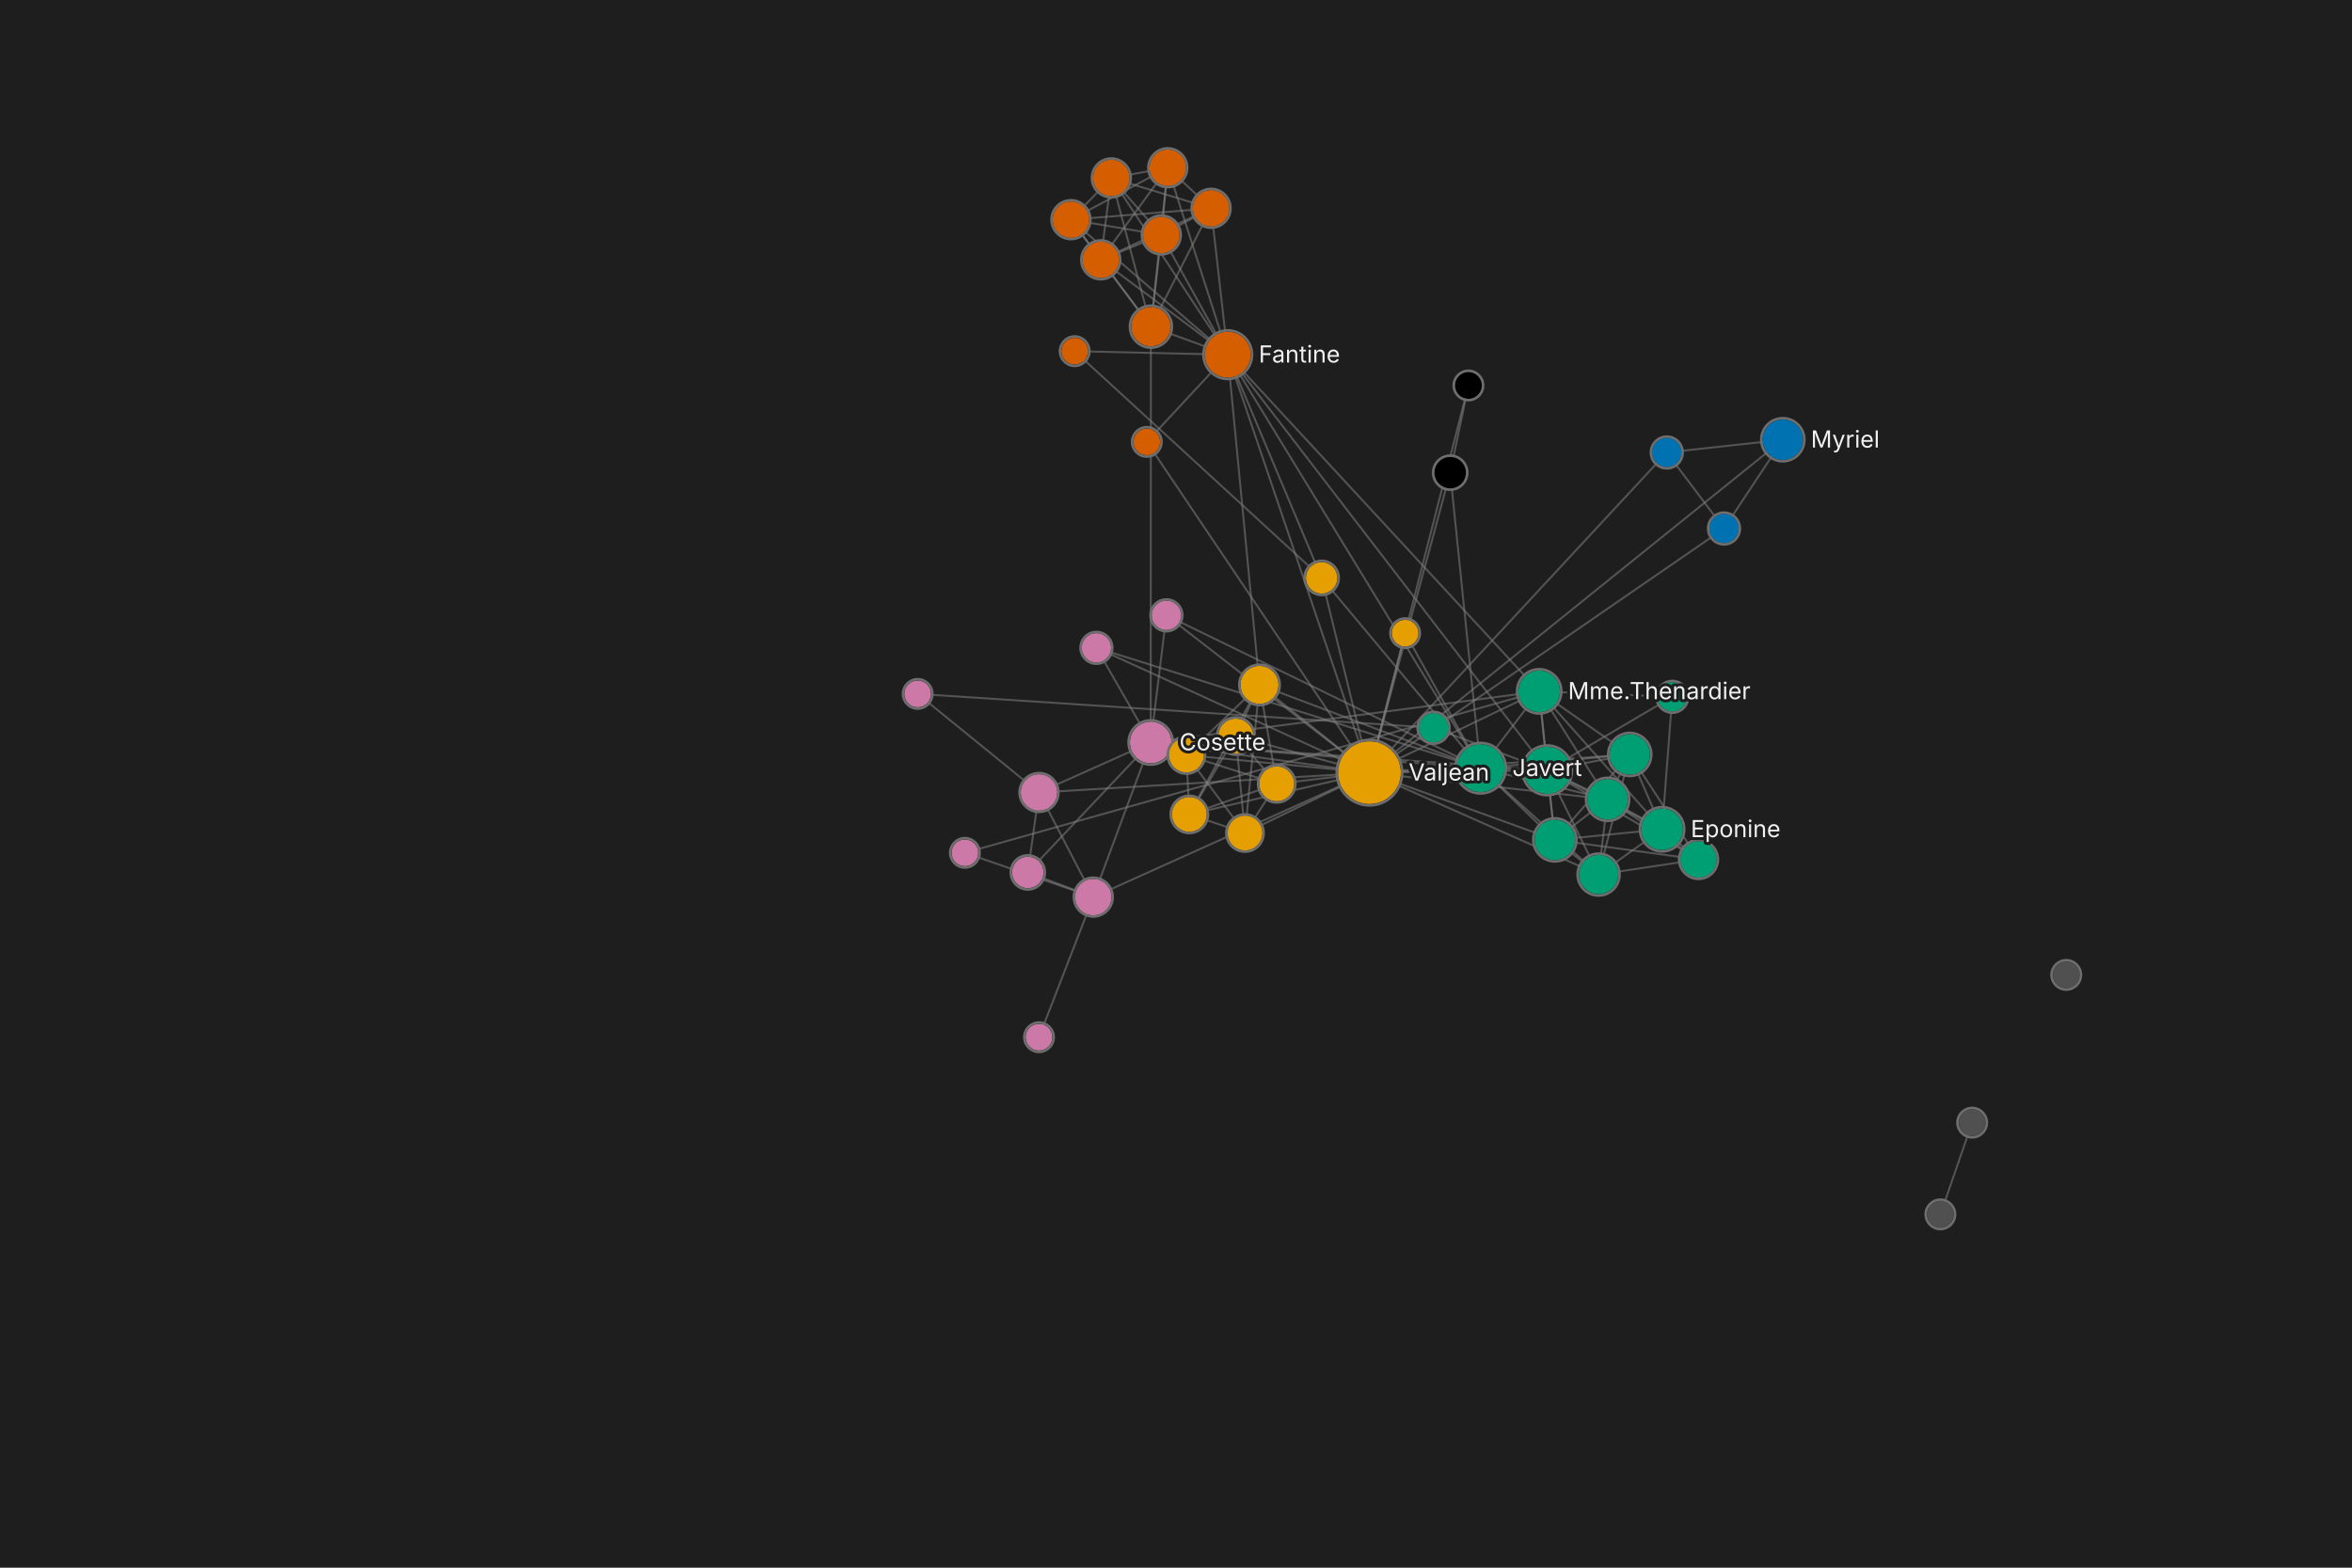
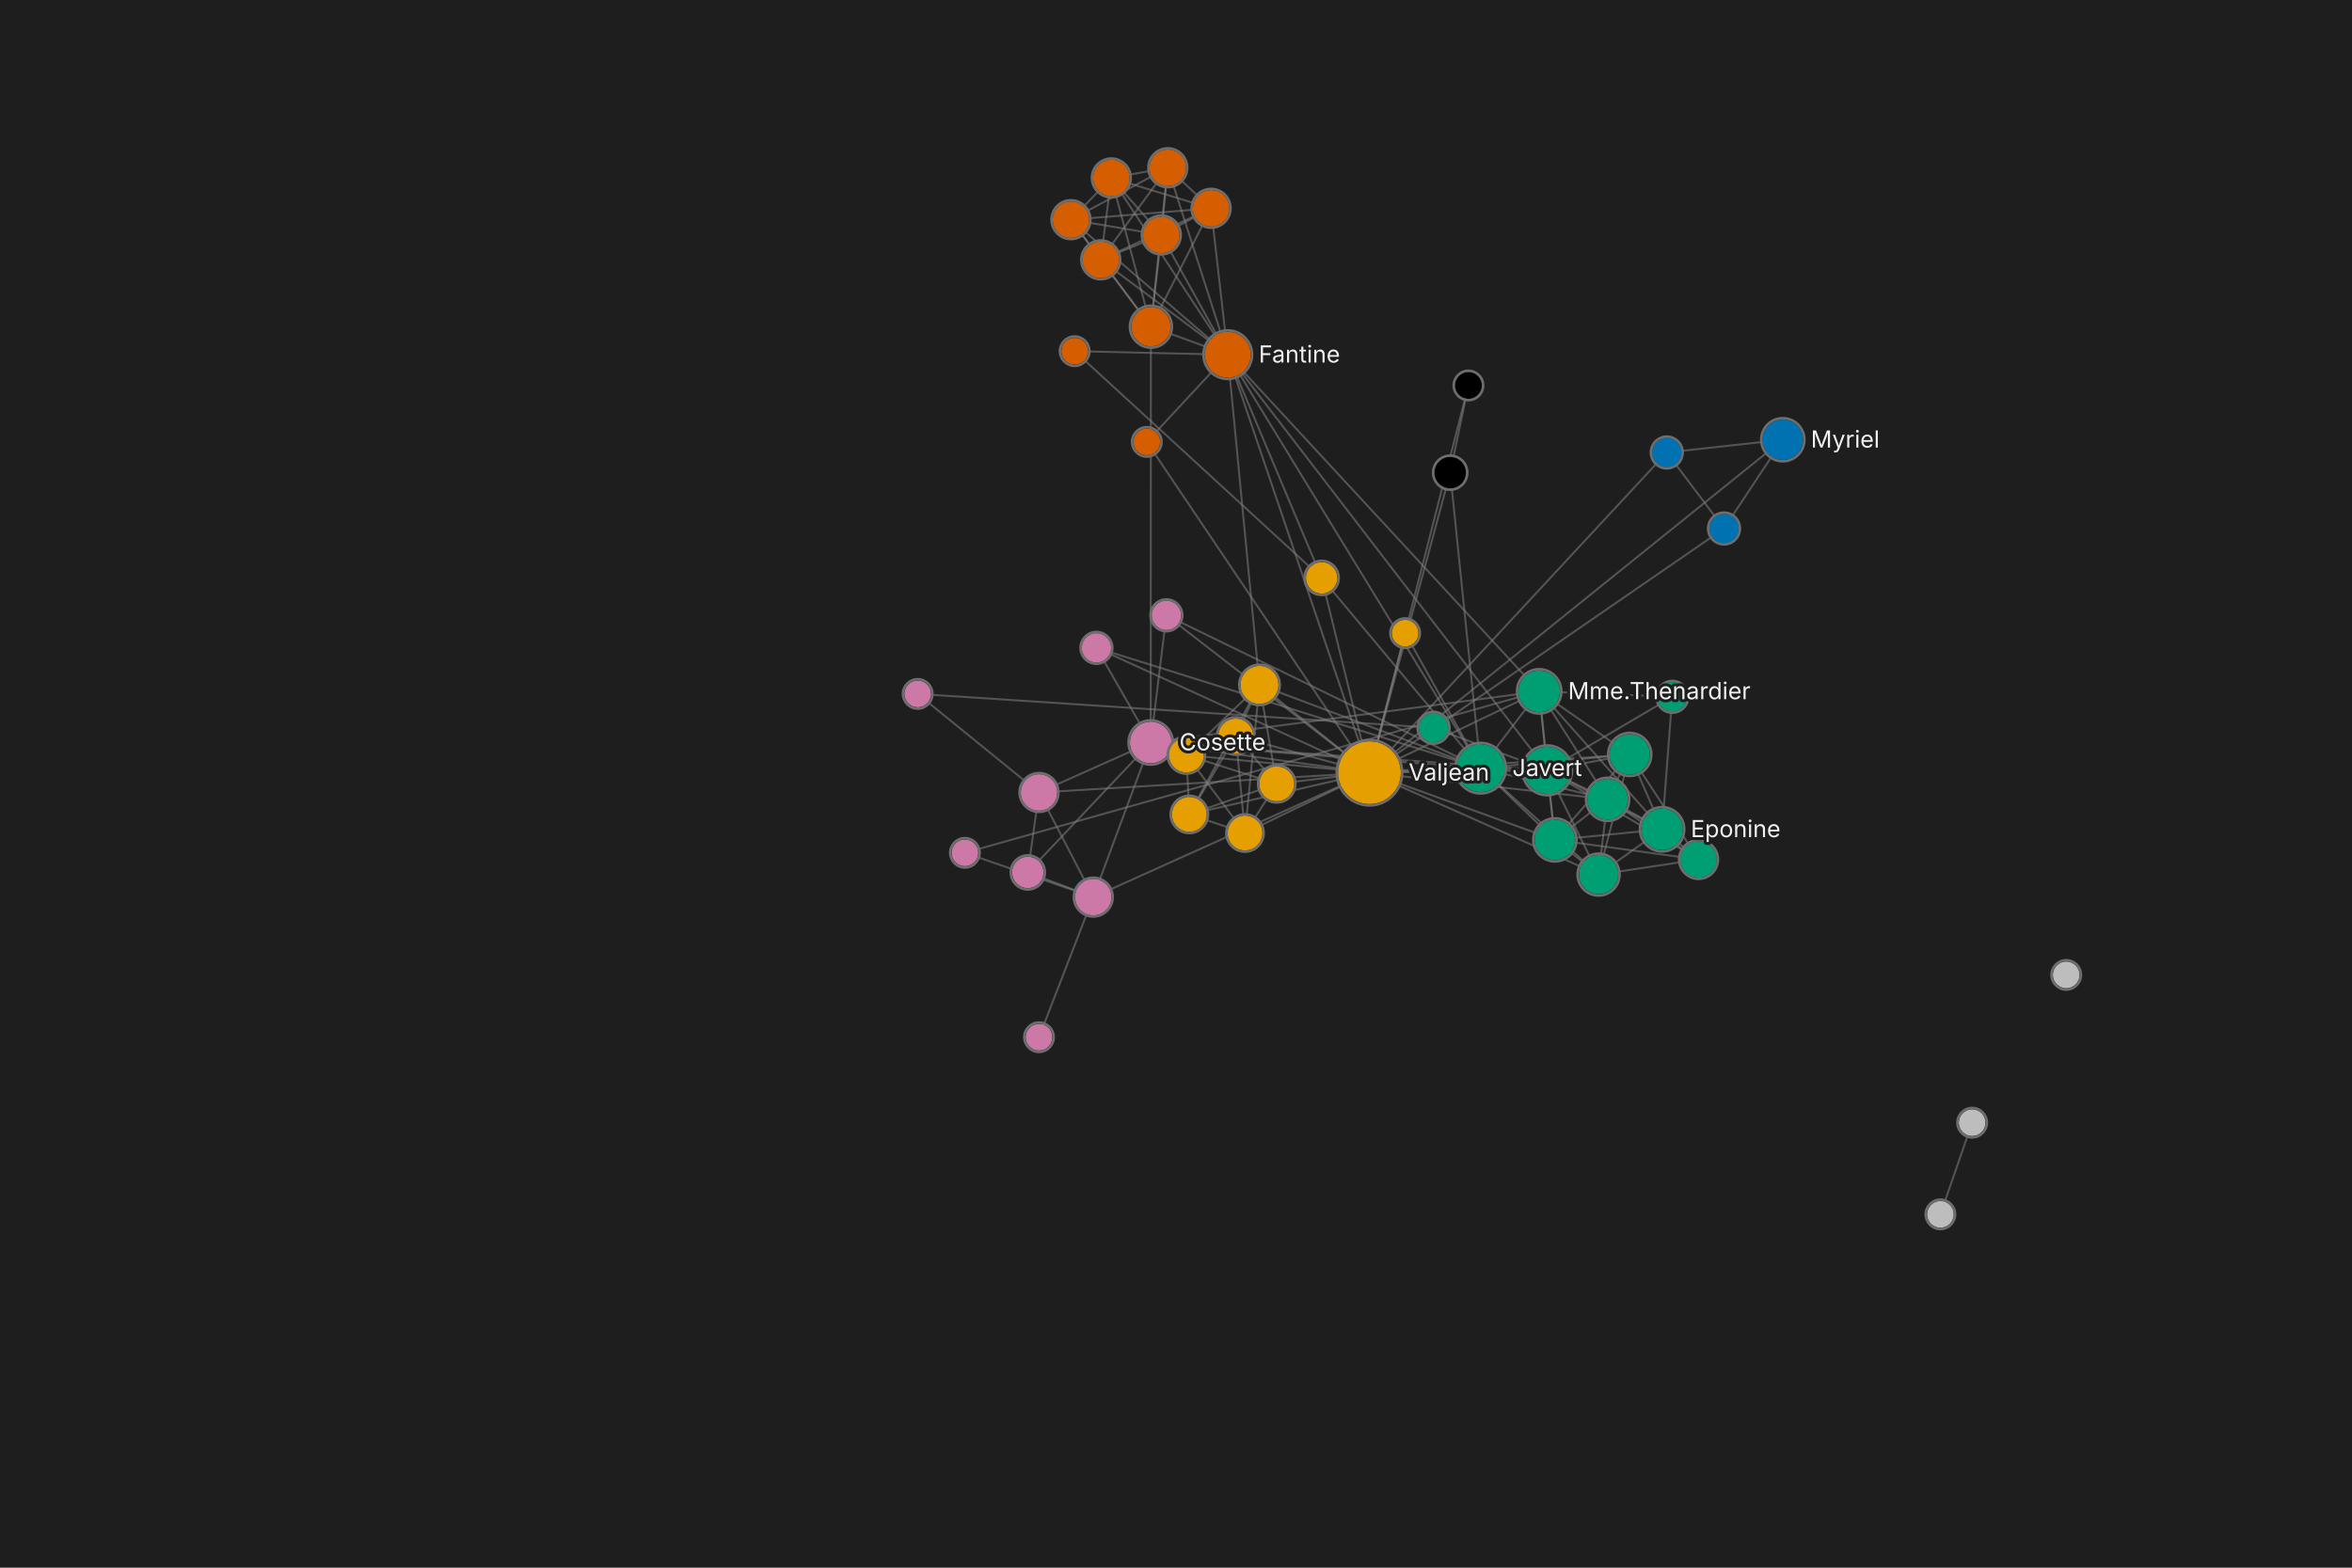
<svg xmlns="http://www.w3.org/2000/svg" viewBox="0 0 1200 800" width="1200" height="800" role="img" aria-label="Les Miserables with the degree step turned off">
  <rect width="1200" height="800" fill="#1E1E1E" />
  <g stroke="#808080" stroke-width="1" stroke-opacity="0.55" stroke-linecap="round">
    <line x1="879.6" y1="269.7" x2="909.6" y2="224.4" />
    <line x1="850.4" y1="230.9" x2="909.6" y2="224.4" />
    <line x1="850.4" y1="230.9" x2="879.6" y2="269.7" />
    <line x1="698.7" y1="394.3" x2="850.4" y2="230.9" />
    <line x1="698.7" y1="394.3" x2="879.6" y2="269.7" />
    <line x1="698.7" y1="394.3" x2="909.6" y2="224.4" />
    <line x1="585.1" y1="225.5" x2="698.7" y2="394.3" />
    <line x1="592.5" y1="119.9" x2="587.2" y2="166.7" />
    <line x1="561.6" y1="132.6" x2="587.2" y2="166.7" />
    <line x1="561.6" y1="132.6" x2="592.5" y2="119.9" />
    <line x1="617.9" y1="106.3" x2="587.2" y2="166.7" />
    <line x1="617.9" y1="106.3" x2="592.5" y2="119.9" />
    <line x1="617.9" y1="106.3" x2="561.6" y2="132.6" />
    <line x1="546.4" y1="112.1" x2="587.2" y2="166.7" />
    <line x1="546.4" y1="112.1" x2="592.5" y2="119.9" />
    <line x1="546.4" y1="112.1" x2="561.6" y2="132.6" />
    <line x1="546.4" y1="112.1" x2="617.9" y2="106.3" />
    <line x1="567" y1="90.8" x2="587.2" y2="166.7" />
    <line x1="567" y1="90.8" x2="592.5" y2="119.9" />
    <line x1="567" y1="90.8" x2="561.6" y2="132.6" />
    <line x1="567" y1="90.8" x2="617.9" y2="106.3" />
    <line x1="567" y1="90.8" x2="546.4" y2="112.1" />
    <line x1="595.8" y1="85.6" x2="587.2" y2="166.7" />
    <line x1="595.8" y1="85.6" x2="592.5" y2="119.9" />
    <line x1="595.8" y1="85.6" x2="561.6" y2="132.6" />
    <line x1="595.8" y1="85.6" x2="617.9" y2="106.3" />
    <line x1="595.8" y1="85.6" x2="546.4" y2="112.1" />
    <line x1="595.8" y1="85.6" x2="567" y2="90.8" />
    <line x1="626.4" y1="181" x2="587.2" y2="166.7" />
    <line x1="626.4" y1="181" x2="592.5" y2="119.9" />
    <line x1="626.4" y1="181" x2="561.6" y2="132.6" />
    <line x1="626.4" y1="181" x2="617.9" y2="106.3" />
    <line x1="626.4" y1="181" x2="546.4" y2="112.1" />
    <line x1="626.4" y1="181" x2="567" y2="90.8" />
    <line x1="626.4" y1="181" x2="595.8" y2="85.6" />
    <line x1="626.4" y1="181" x2="585.1" y2="225.5" />
    <line x1="626.4" y1="181" x2="698.7" y2="394.3" />
    <line x1="785.3" y1="352.8" x2="626.4" y2="181" />
    <line x1="785.3" y1="352.8" x2="698.7" y2="394.3" />
    <line x1="789.4" y1="393.1" x2="785.3" y2="352.8" />
    <line x1="789.4" y1="393.1" x2="626.4" y2="181" />
    <line x1="789.4" y1="393.1" x2="698.7" y2="394.3" />
    <line x1="587.1" y1="378.9" x2="785.3" y2="352.8" />
    <line x1="587.1" y1="378.9" x2="698.7" y2="394.3" />
    <line x1="587.1" y1="378.9" x2="587.2" y2="166.7" />
    <line x1="587.1" y1="378.9" x2="789.4" y2="393.1" />
    <line x1="755.4" y1="392" x2="698.7" y2="394.3" />
    <line x1="755.4" y1="392" x2="626.4" y2="181" />
    <line x1="755.4" y1="392" x2="789.4" y2="393.1" />
    <line x1="755.4" y1="392" x2="785.3" y2="352.8" />
    <line x1="755.4" y1="392" x2="587.1" y2="378.9" />
    <line x1="739.9" y1="241.2" x2="698.7" y2="394.3" />
    <line x1="739.9" y1="241.2" x2="755.4" y2="392" />
    <line x1="642.6" y1="349.5" x2="626.4" y2="181" />
    <line x1="642.6" y1="349.5" x2="755.4" y2="392" />
    <line x1="642.6" y1="349.5" x2="698.7" y2="394.3" />
    <line x1="548.3" y1="179.2" x2="626.4" y2="181" />
    <line x1="674.3" y1="294.9" x2="548.3" y2="179.2" />
    <line x1="674.3" y1="294.9" x2="698.7" y2="394.3" />
    <line x1="674.3" y1="294.9" x2="626.4" y2="181" />
    <line x1="674.3" y1="294.9" x2="755.4" y2="392" />
    <line x1="716.9" y1="323.1" x2="698.7" y2="394.3" />
    <line x1="716.9" y1="323.1" x2="755.4" y2="392" />
    <line x1="651.4" y1="400" x2="698.7" y2="394.3" />
    <line x1="651.4" y1="400" x2="642.6" y2="349.5" />
    <line x1="630.5" y1="375.6" x2="698.7" y2="394.3" />
    <line x1="630.5" y1="375.6" x2="651.4" y2="400" />
    <line x1="630.5" y1="375.6" x2="642.6" y2="349.5" />
    <line x1="605.3" y1="385.3" x2="651.4" y2="400" />
    <line x1="605.3" y1="385.3" x2="630.5" y2="375.6" />
    <line x1="605.3" y1="385.3" x2="698.7" y2="394.3" />
    <line x1="605.3" y1="385.3" x2="642.6" y2="349.5" />
    <line x1="635.2" y1="425.1" x2="651.4" y2="400" />
    <line x1="635.2" y1="425.1" x2="630.5" y2="375.6" />
    <line x1="635.2" y1="425.1" x2="605.3" y2="385.3" />
    <line x1="635.2" y1="425.1" x2="698.7" y2="394.3" />
    <line x1="635.2" y1="425.1" x2="642.6" y2="349.5" />
    <line x1="606.8" y1="415.6" x2="651.4" y2="400" />
    <line x1="606.8" y1="415.6" x2="630.5" y2="375.6" />
    <line x1="606.8" y1="415.6" x2="605.3" y2="385.3" />
    <line x1="606.8" y1="415.6" x2="635.2" y2="425.1" />
    <line x1="606.8" y1="415.6" x2="698.7" y2="394.3" />
    <line x1="606.8" y1="415.6" x2="642.6" y2="349.5" />
    <line x1="731.4" y1="371.4" x2="789.4" y2="393.1" />
    <line x1="848" y1="423.2" x2="785.3" y2="352.8" />
    <line x1="848" y1="423.2" x2="789.4" y2="393.1" />
    <line x1="853.2" y1="355.6" x2="848" y2="423.2" />
    <line x1="853.2" y1="355.6" x2="789.4" y2="393.1" />
    <line x1="853.2" y1="355.6" x2="785.3" y2="352.8" />
    <line x1="595.1" y1="314" x2="698.7" y2="394.3" />
    <line x1="595.1" y1="314" x2="587.1" y2="378.9" />
    <line x1="595.1" y1="314" x2="755.4" y2="392" />
    <line x1="749.2" y1="196.7" x2="739.9" y2="241.2" />
    <line x1="749.2" y1="196.7" x2="698.7" y2="394.3" />
    <line x1="557.8" y1="457.8" x2="587.1" y2="378.9" />
    <line x1="557.8" y1="457.8" x2="698.7" y2="394.3" />
    <line x1="492.3" y1="435.2" x2="557.8" y2="457.8" />
    <line x1="492.3" y1="435.2" x2="785.3" y2="352.8" />
    <line x1="530.1" y1="404.4" x2="557.8" y2="457.8" />
    <line x1="530.1" y1="404.4" x2="587.1" y2="378.9" />
    <line x1="530.1" y1="404.4" x2="698.7" y2="394.3" />
    <line x1="468.2" y1="354.1" x2="530.1" y2="404.4" />
    <line x1="468.2" y1="354.1" x2="731.4" y2="371.4" />
    <line x1="524.4" y1="445.2" x2="530.1" y2="404.4" />
    <line x1="524.4" y1="445.2" x2="557.8" y2="457.8" />
    <line x1="524.4" y1="445.2" x2="587.1" y2="378.9" />
    <line x1="530.1" y1="529.3" x2="557.8" y2="457.8" />
    <line x1="820.2" y1="407.9" x2="789.4" y2="393.1" />
    <line x1="820.2" y1="407.9" x2="698.7" y2="394.3" />
    <line x1="820.2" y1="407.9" x2="785.3" y2="352.8" />
    <line x1="820.2" y1="407.9" x2="755.4" y2="392" />
    <line x1="820.2" y1="407.9" x2="848" y2="423.2" />
    <line x1="831.5" y1="385" x2="789.4" y2="393.1" />
    <line x1="831.5" y1="385" x2="820.2" y2="407.9" />
    <line x1="831.5" y1="385" x2="698.7" y2="394.3" />
    <line x1="831.5" y1="385" x2="785.3" y2="352.8" />
    <line x1="831.5" y1="385" x2="755.4" y2="392" />
    <line x1="831.5" y1="385" x2="848" y2="423.2" />
    <line x1="793.3" y1="428.6" x2="789.4" y2="393.1" />
    <line x1="793.3" y1="428.6" x2="831.5" y2="385" />
    <line x1="793.3" y1="428.6" x2="820.2" y2="407.9" />
    <line x1="793.3" y1="428.6" x2="698.7" y2="394.3" />
    <line x1="793.3" y1="428.6" x2="785.3" y2="352.8" />
    <line x1="793.3" y1="428.6" x2="755.4" y2="392" />
    <line x1="793.3" y1="428.6" x2="848" y2="423.2" />
    <line x1="815.6" y1="446.3" x2="755.4" y2="392" />
    <line x1="815.6" y1="446.3" x2="831.5" y2="385" />
    <line x1="815.6" y1="446.3" x2="820.2" y2="407.9" />
    <line x1="815.6" y1="446.3" x2="793.3" y2="428.6" />
    <line x1="815.6" y1="446.3" x2="698.7" y2="394.3" />
    <line x1="815.6" y1="446.3" x2="848" y2="423.2" />
    <line x1="815.6" y1="446.3" x2="789.4" y2="393.1" />
    <line x1="559.4" y1="330.6" x2="587.1" y2="378.9" />
    <line x1="559.4" y1="330.6" x2="755.4" y2="392" />
    <line x1="559.4" y1="330.6" x2="698.7" y2="394.3" />
    <line x1="990" y1="619.7" x2="1006.2" y2="572.9" />
    <line x1="866.6" y1="438.6" x2="831.5" y2="385" />
    <line x1="866.6" y1="438.6" x2="820.2" y2="407.9" />
    <line x1="866.6" y1="438.6" x2="789.4" y2="393.1" />
    <line x1="866.6" y1="438.6" x2="848" y2="423.2" />
    <line x1="866.6" y1="438.6" x2="793.3" y2="428.6" />
    <line x1="866.6" y1="438.6" x2="815.6" y2="446.3" />
  </g>
  <g>
    <circle cx="909.6" cy="224.4" r="10.3" fill="#0072B2" />
    <circle cx="909.6" cy="224.4" r="11" fill="none" stroke="#6E6E6E" stroke-width="1.3" />
    <circle cx="879.6" cy="269.7" r="7.5" fill="#0072B2" />
    <circle cx="879.6" cy="269.7" r="8.1" fill="none" stroke="#6E6E6E" stroke-width="1.3" />
    <circle cx="850.4" cy="230.9" r="7.5" fill="#0072B2" />
    <circle cx="850.4" cy="230.9" r="8.1" fill="none" stroke="#6E6E6E" stroke-width="1.3" />
    <circle cx="698.7" cy="394.3" r="16" fill="#E69F00" />
    <circle cx="698.7" cy="394.3" r="16.7" fill="none" stroke="#6E6E6E" stroke-width="1.3" />
    <circle cx="585.1" cy="225.5" r="6.8" fill="#D55E00" />
    <circle cx="585.1" cy="225.5" r="7.5" fill="none" stroke="#6E6E6E" stroke-width="1.3" />
    <circle cx="587.2" cy="166.7" r="10" fill="#D55E00" />
    <circle cx="587.2" cy="166.7" r="10.7" fill="none" stroke="#6E6E6E" stroke-width="1.3" />
    <circle cx="592.5" cy="119.9" r="9.3" fill="#D55E00" />
    <circle cx="592.5" cy="119.9" r="9.9" fill="none" stroke="#6E6E6E" stroke-width="1.3" />
    <circle cx="561.6" cy="132.6" r="9.3" fill="#D55E00" />
    <circle cx="561.6" cy="132.6" r="9.9" fill="none" stroke="#6E6E6E" stroke-width="1.3" />
    <circle cx="617.9" cy="106.3" r="9.3" fill="#D55E00" />
    <circle cx="617.9" cy="106.3" r="9.9" fill="none" stroke="#6E6E6E" stroke-width="1.3" />
    <circle cx="546.4" cy="112.1" r="9.3" fill="#D55E00" />
    <circle cx="546.4" cy="112.1" r="9.9" fill="none" stroke="#6E6E6E" stroke-width="1.3" />
    <circle cx="567" cy="90.8" r="9.3" fill="#D55E00" />
    <circle cx="567" cy="90.8" r="9.9" fill="none" stroke="#6E6E6E" stroke-width="1.3" />
    <circle cx="595.8" cy="85.6" r="9.3" fill="#D55E00" />
    <circle cx="595.8" cy="85.6" r="9.9" fill="none" stroke="#6E6E6E" stroke-width="1.3" />
    <circle cx="626.4" cy="181" r="11.7" fill="#D55E00" />
    <circle cx="626.4" cy="181" r="12.4" fill="none" stroke="#6E6E6E" stroke-width="1.3" />
    <circle cx="785.3" cy="352.8" r="10.6" fill="#009E73" />
    <circle cx="785.3" cy="352.8" r="11.3" fill="none" stroke="#6E6E6E" stroke-width="1.3" />
    <circle cx="789.4" cy="393.1" r="12" fill="#009E73" />
    <circle cx="789.4" cy="393.1" r="12.7" fill="none" stroke="#6E6E6E" stroke-width="1.3" />
    <circle cx="587.1" cy="378.9" r="10.6" fill="#CC79A7" />
    <circle cx="587.1" cy="378.9" r="11.3" fill="none" stroke="#6E6E6E" stroke-width="1.3" />
    <circle cx="755.4" cy="392" r="12.2" fill="#009E73" />
    <circle cx="755.4" cy="392" r="12.9" fill="none" stroke="#6E6E6E" stroke-width="1.3" />
    <circle cx="739.9" cy="241.2" r="8" fill="#000000" />
    <circle cx="739.9" cy="241.2" r="8.7" fill="none" stroke="#6E6E6E" stroke-width="1.3" />
    <circle cx="642.6" cy="349.5" r="9.7" fill="#E69F00" />
    <circle cx="642.6" cy="349.5" r="10.3" fill="none" stroke="#6E6E6E" stroke-width="1.3" />
    <circle cx="548.3" cy="179.2" r="6.8" fill="#D55E00" />
    <circle cx="548.3" cy="179.2" r="7.5" fill="none" stroke="#6E6E6E" stroke-width="1.3" />
    <circle cx="674.3" cy="294.9" r="8" fill="#E69F00" />
    <circle cx="674.3" cy="294.9" r="8.7" fill="none" stroke="#6E6E6E" stroke-width="1.3" />
    <circle cx="716.9" cy="323.1" r="6.8" fill="#E69F00" />
    <circle cx="716.9" cy="323.1" r="7.5" fill="none" stroke="#6E6E6E" stroke-width="1.3" />
    <circle cx="651.4" cy="400" r="8.9" fill="#E69F00" />
    <circle cx="651.4" cy="400" r="9.5" fill="none" stroke="#6E6E6E" stroke-width="1.3" />
    <circle cx="630.5" cy="375.6" r="8.9" fill="#E69F00" />
    <circle cx="630.5" cy="375.6" r="9.5" fill="none" stroke="#6E6E6E" stroke-width="1.3" />
    <circle cx="605.3" cy="385.3" r="8.9" fill="#E69F00" />
    <circle cx="605.3" cy="385.3" r="9.5" fill="none" stroke="#6E6E6E" stroke-width="1.3" />
    <circle cx="635.2" cy="425.1" r="8.9" fill="#E69F00" />
    <circle cx="635.2" cy="425.1" r="9.5" fill="none" stroke="#6E6E6E" stroke-width="1.3" />
    <circle cx="606.8" cy="415.6" r="8.9" fill="#E69F00" />
    <circle cx="606.8" cy="415.6" r="9.5" fill="none" stroke="#6E6E6E" stroke-width="1.3" />
    <circle cx="731.4" cy="371.4" r="7.5" fill="#009E73" />
    <circle cx="731.4" cy="371.4" r="8.1" fill="none" stroke="#6E6E6E" stroke-width="1.3" />
    <circle cx="848" cy="423.2" r="10.6" fill="#009E73" />
    <circle cx="848" cy="423.2" r="11.3" fill="none" stroke="#6E6E6E" stroke-width="1.3" />
    <circle cx="853.2" cy="355.6" r="7.5" fill="#009E73" />
    <circle cx="853.2" cy="355.6" r="8.1" fill="none" stroke="#6E6E6E" stroke-width="1.3" />
    <circle cx="595.1" cy="314" r="7.5" fill="#CC79A7" />
    <circle cx="595.1" cy="314" r="8.1" fill="none" stroke="#6E6E6E" stroke-width="1.3" />
    <circle cx="749.2" cy="196.7" r="6.8" fill="#000000" />
    <circle cx="749.2" cy="196.7" r="7.5" fill="none" stroke="#6E6E6E" stroke-width="1.3" />
-     <circle cx="1054.2" cy="497.5" r="6.8" fill="#505050" />
+     <circle cx="1054.2" cy="497.5" r="6.8" fill="#BDBDBD" />
    <circle cx="1054.2" cy="497.5" r="7.5" fill="none" stroke="#6E6E6E" stroke-width="1.3" />
    <circle cx="557.8" cy="457.8" r="9.3" fill="#CC79A7" />
    <circle cx="557.8" cy="457.8" r="9.9" fill="none" stroke="#6E6E6E" stroke-width="1.3" />
    <circle cx="492.3" cy="435.2" r="6.8" fill="#CC79A7" />
    <circle cx="492.3" cy="435.2" r="7.5" fill="none" stroke="#6E6E6E" stroke-width="1.3" />
    <circle cx="530.1" cy="404.4" r="9.3" fill="#CC79A7" />
    <circle cx="530.1" cy="404.4" r="9.9" fill="none" stroke="#6E6E6E" stroke-width="1.3" />
    <circle cx="468.2" cy="354.1" r="6.8" fill="#CC79A7" />
    <circle cx="468.2" cy="354.1" r="7.5" fill="none" stroke="#6E6E6E" stroke-width="1.3" />
    <circle cx="524.4" cy="445.2" r="8" fill="#CC79A7" />
    <circle cx="524.4" cy="445.2" r="8.7" fill="none" stroke="#6E6E6E" stroke-width="1.3" />
    <circle cx="530.1" cy="529.3" r="6.8" fill="#CC79A7" />
    <circle cx="530.1" cy="529.3" r="7.5" fill="none" stroke="#6E6E6E" stroke-width="1.3" />
    <circle cx="820.2" cy="407.9" r="10.3" fill="#009E73" />
    <circle cx="820.2" cy="407.9" r="11" fill="none" stroke="#6E6E6E" stroke-width="1.3" />
    <circle cx="831.5" cy="385" r="10.3" fill="#009E73" />
    <circle cx="831.5" cy="385" r="11" fill="none" stroke="#6E6E6E" stroke-width="1.3" />
    <circle cx="793.3" cy="428.6" r="10.3" fill="#009E73" />
    <circle cx="793.3" cy="428.6" r="11" fill="none" stroke="#6E6E6E" stroke-width="1.3" />
    <circle cx="815.6" cy="446.3" r="10" fill="#009E73" />
    <circle cx="815.6" cy="446.3" r="10.7" fill="none" stroke="#6E6E6E" stroke-width="1.3" />
    <circle cx="559.4" cy="330.6" r="7.5" fill="#CC79A7" />
    <circle cx="559.4" cy="330.6" r="8.1" fill="none" stroke="#6E6E6E" stroke-width="1.3" />
-     <circle cx="1006.2" cy="572.9" r="6.8" fill="#505050" />
+     <circle cx="1006.2" cy="572.9" r="6.8" fill="#BDBDBD" />
    <circle cx="1006.2" cy="572.9" r="7.5" fill="none" stroke="#6E6E6E" stroke-width="1.3" />
-     <circle cx="990" cy="619.7" r="6.8" fill="#505050" />
+     <circle cx="990" cy="619.7" r="6.8" fill="#BDBDBD" />
    <circle cx="990" cy="619.7" r="7.5" fill="none" stroke="#6E6E6E" stroke-width="1.3" />
    <circle cx="866.6" cy="438.6" r="9.3" fill="#009E73" />
    <circle cx="866.6" cy="438.6" r="9.9" fill="none" stroke="#6E6E6E" stroke-width="1.3" />
  </g>
  <g font-family="Inter Variable, Inter, system-ui, sans-serif" font-size="12" fill="#F0F0F0" stroke="#1E1E1E" stroke-width="3" stroke-linejoin="round" paint-order="stroke">
    <text x="718.7" y="398.3">Valjean</text>
    <text x="771.6" y="396">Javert</text>
    <text x="642.2" y="185">Fantine</text>
    <text x="800" y="356.8">Mme.Thenardier</text>
    <text x="601.7" y="382.9">Cosette</text>
    <text x="862.6" y="427.2">Eponine</text>
    <text x="923.9" y="228.4">Myriel</text>
  </g>
</svg>
